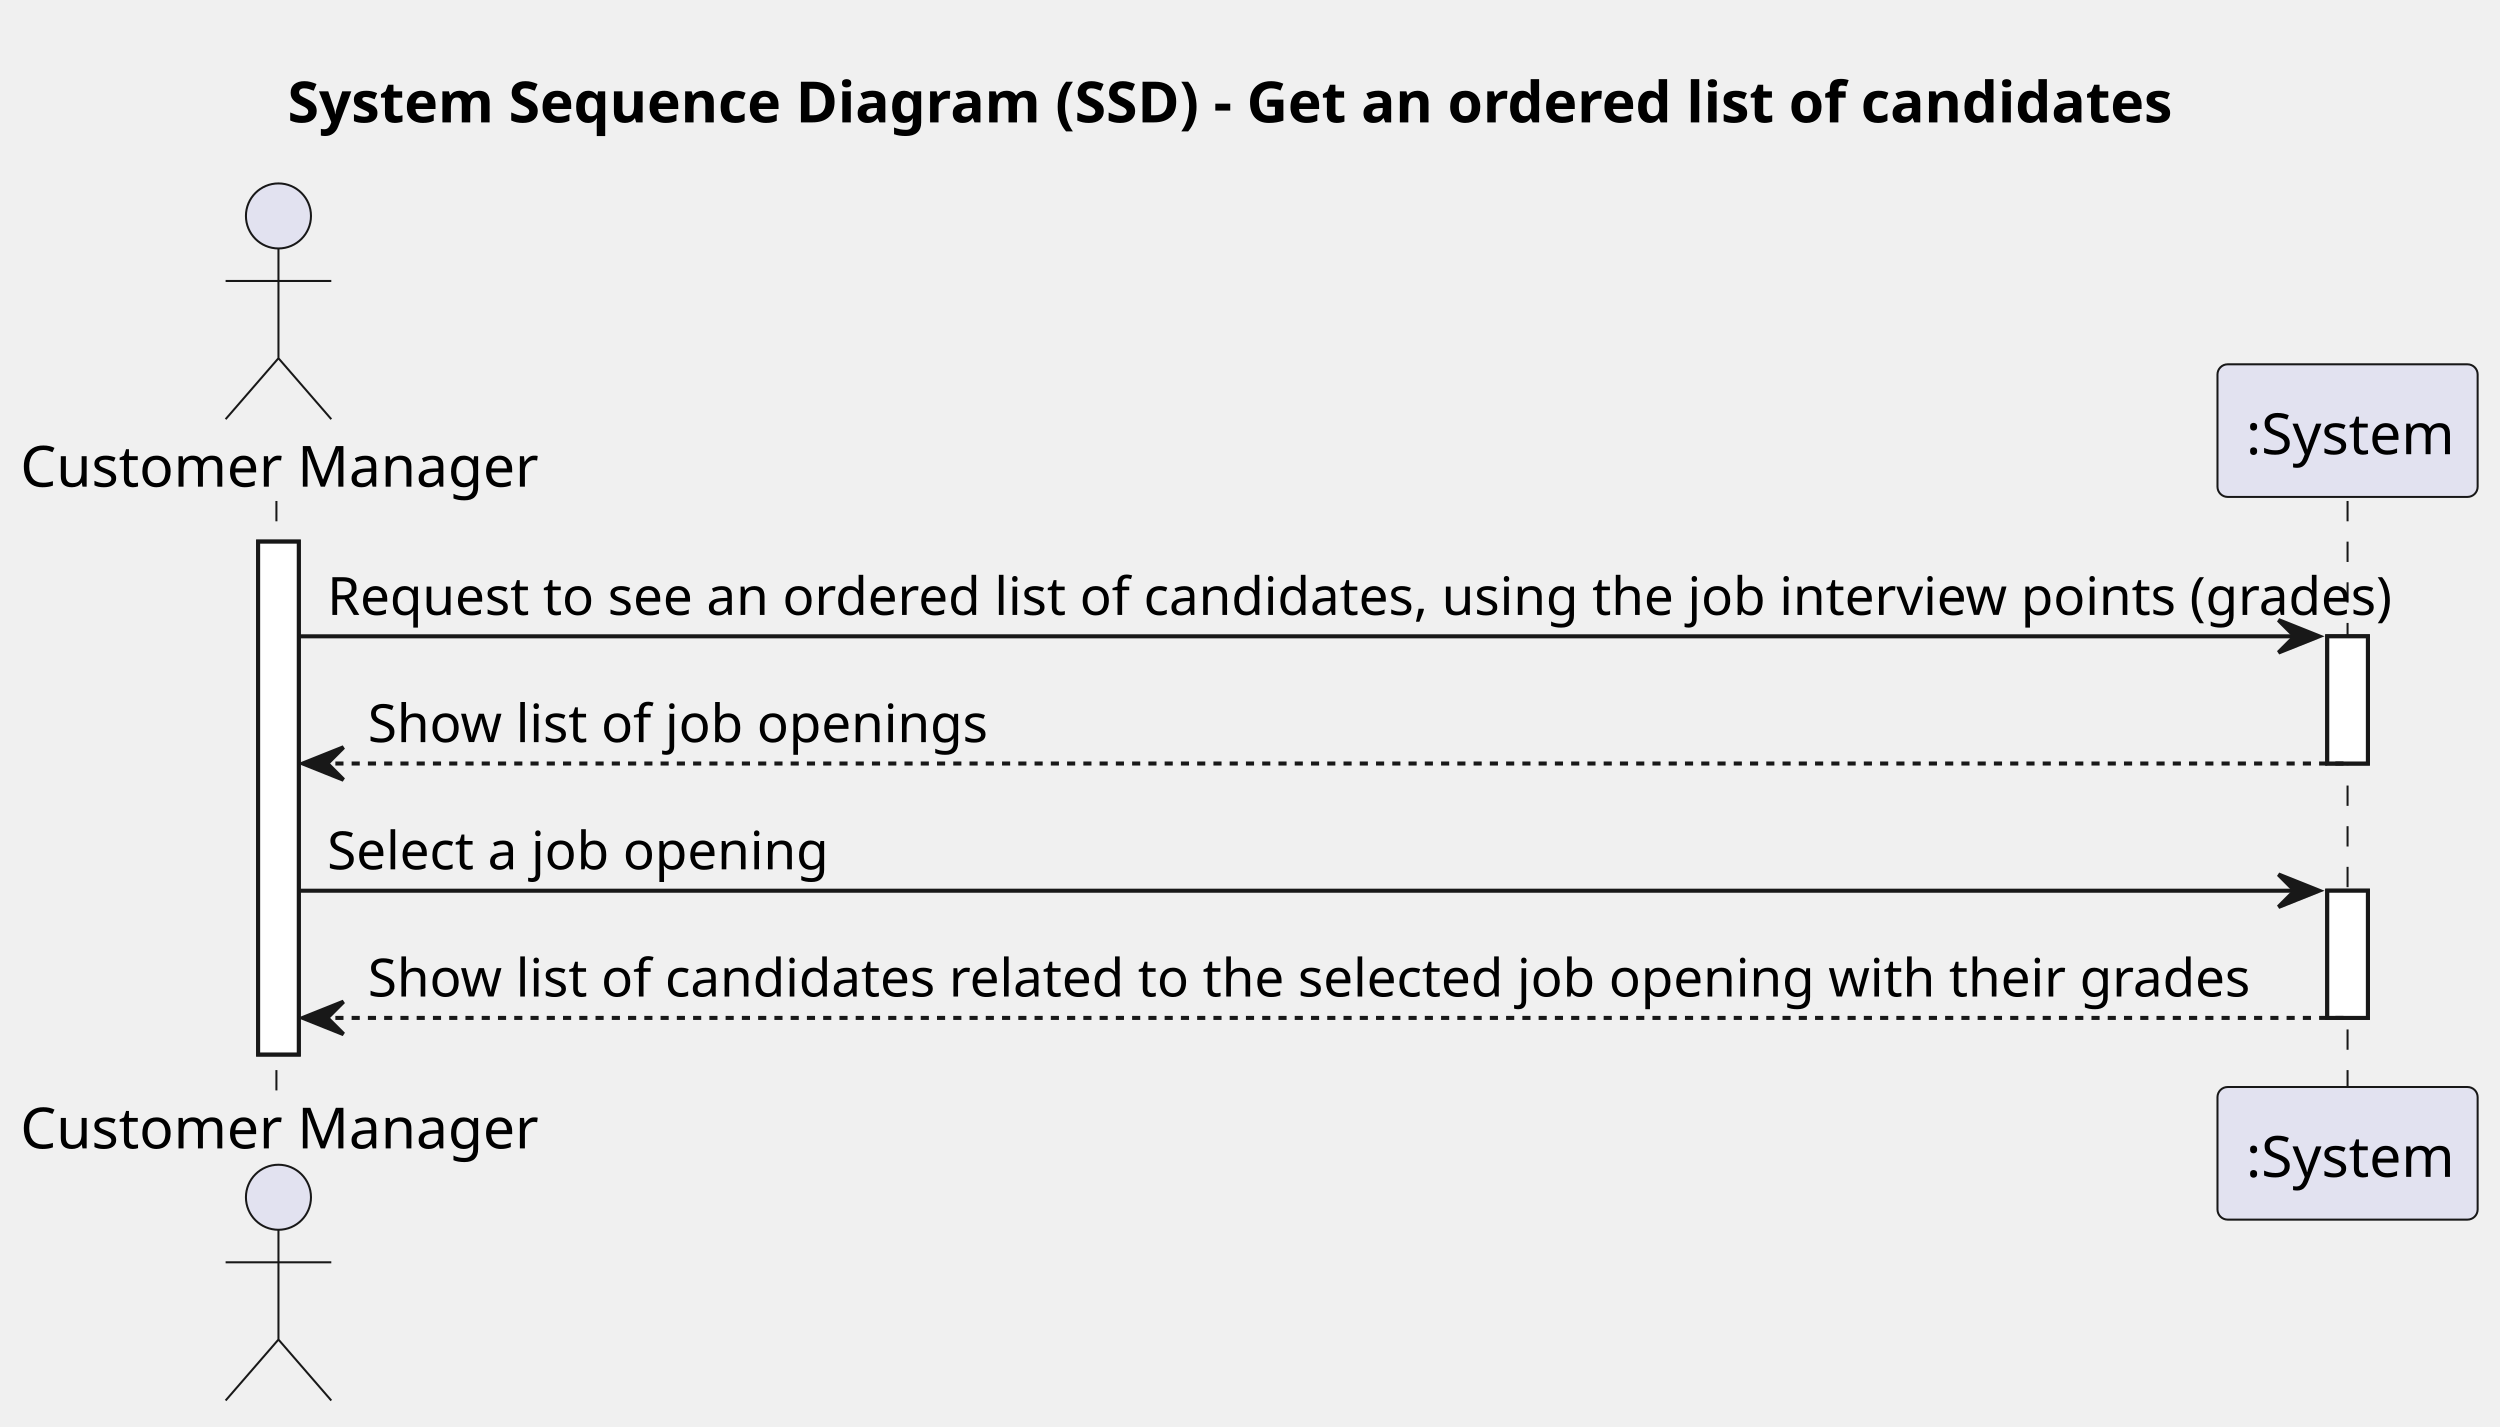
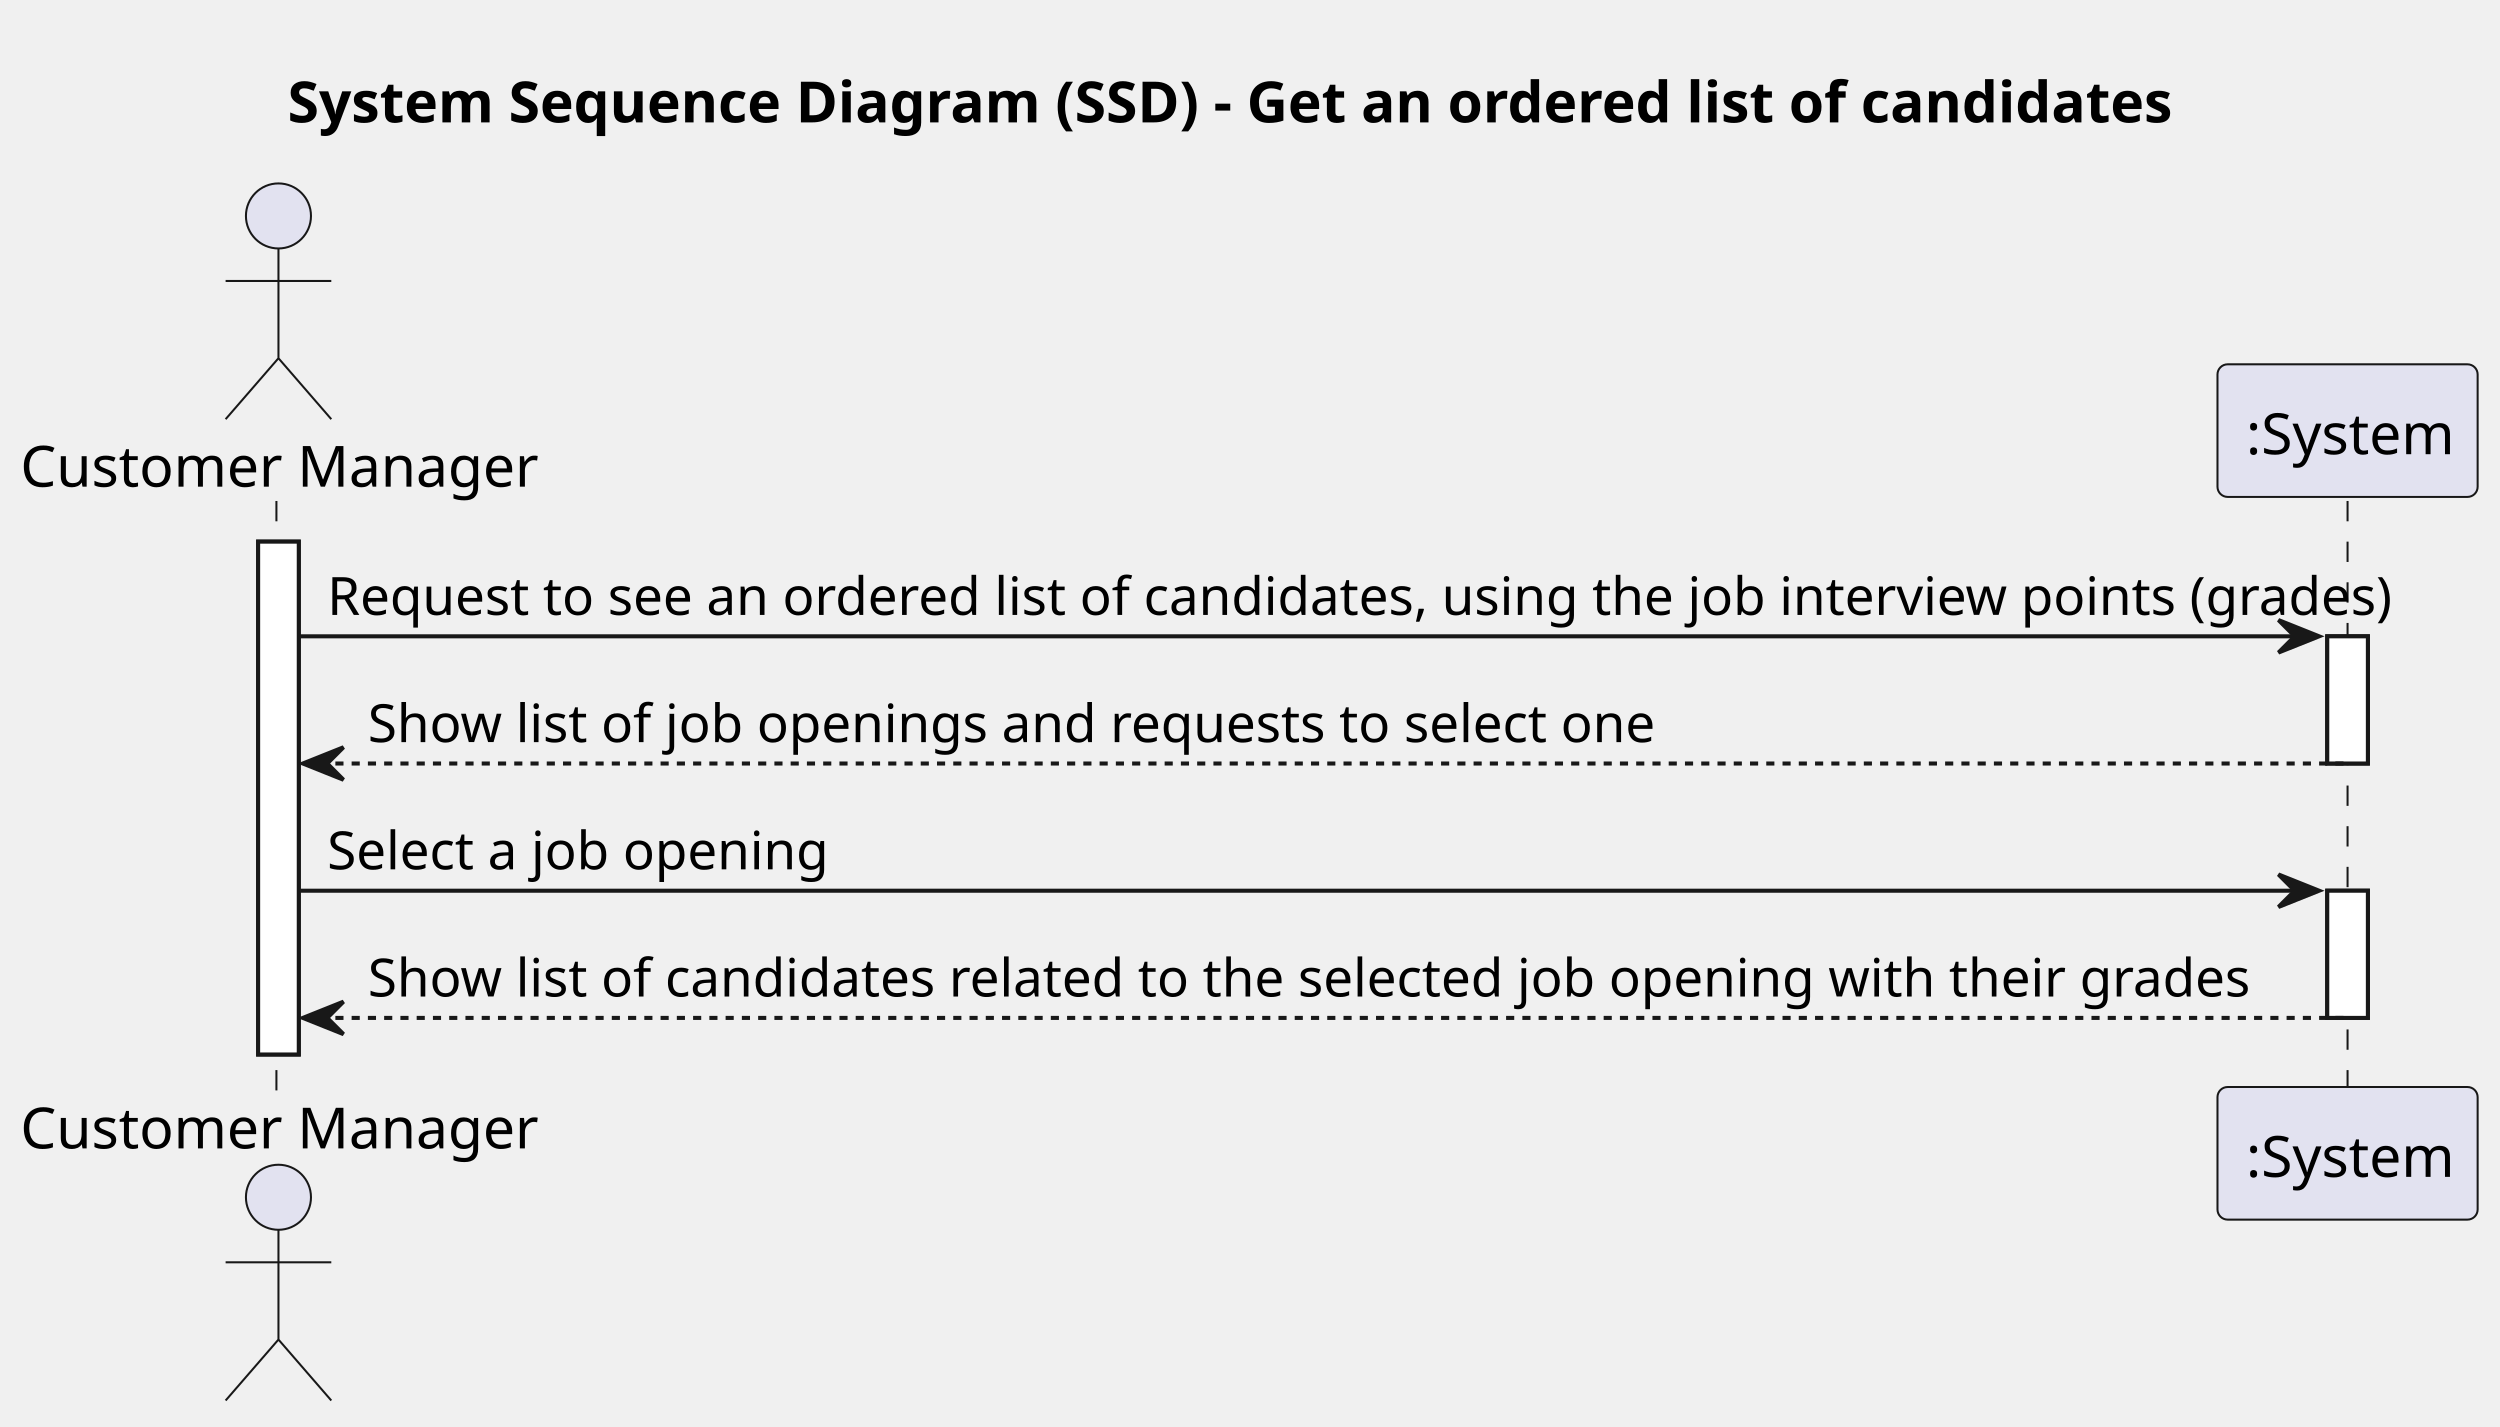
<svg xmlns="http://www.w3.org/2000/svg" contentStyleType="text/css" height="351px" preserveAspectRatio="none" style="width:615px;height:351px;background:#FFFFFF;" version="1.1" viewBox="0 0 615 351" width="615px" zoomAndPan="magnify">
  <defs />
  <g>
    <text fill="#000000" font-family="sans-serif" font-size="14" font-weight="bold" lengthAdjust="spacing" textLength="472" x="70.75" y="30.107">System Sequence Diagram (SSD) - Get an ordered list of candidates</text>
    <rect fill="#FFFFFF" height="126.164" style="stroke:#181818;stroke-width:1.0;" width="10" x="63.5" y="133.242" />
    <rect fill="#FFFFFF" height="31.291" style="stroke:#181818;stroke-width:1.0;" width="10" x="572.5" y="156.533" />
    <rect fill="#FFFFFF" height="31.291" style="stroke:#181818;stroke-width:1.0;" width="10" x="572.5" y="219.115" />
    <line style="stroke:#181818;stroke-width:0.5;stroke-dasharray:5.0,5.0;" x1="68" x2="68" y1="123.242" y2="268.406" />
    <line style="stroke:#181818;stroke-width:0.5;stroke-dasharray:5.0,5.0;" x1="577.5" x2="577.5" y1="123.242" y2="268.406" />
    <text fill="#000000" font-family="sans-serif" font-size="14" lengthAdjust="spacing" textLength="121" x="5" y="119.728">Customer Manager</text>
    <ellipse cx="68.5" cy="53.121" fill="#E2E2F0" rx="8" ry="8" style="stroke:#181818;stroke-width:0.5;" />
    <path d="M68.5,61.121 L68.5,88.121 M55.5,69.121 L81.5,69.121 M68.5,88.121 L55.5,103.121 M68.5,88.121 L81.5,103.121 " fill="none" style="stroke:#181818;stroke-width:0.5;" />
    <text fill="#000000" font-family="sans-serif" font-size="14" lengthAdjust="spacing" textLength="121" x="5" y="282.514">Customer Manager</text>
    <ellipse cx="68.5" cy="294.527" fill="#E2E2F0" rx="8" ry="8" style="stroke:#181818;stroke-width:0.5;" />
    <path d="M68.5,302.527 L68.5,329.527 M55.5,310.527 L81.5,310.527 M68.5,329.527 L55.5,344.527 M68.5,329.527 L81.5,344.527 " fill="none" style="stroke:#181818;stroke-width:0.5;" />
    <rect fill="#E2E2F0" height="32.621" rx="2.5" ry="2.5" style="stroke:#181818;stroke-width:0.5;" width="64" x="545.5" y="89.621" />
    <text fill="#000000" font-family="sans-serif" font-size="14" lengthAdjust="spacing" textLength="50" x="552.5" y="111.728">:System</text>
    <rect fill="#E2E2F0" height="32.621" rx="2.5" ry="2.5" style="stroke:#181818;stroke-width:0.5;" width="64" x="545.5" y="267.406" />
    <text fill="#000000" font-family="sans-serif" font-size="14" lengthAdjust="spacing" textLength="50" x="552.5" y="289.514">:System</text>
    <rect fill="#FFFFFF" height="126.164" style="stroke:#181818;stroke-width:1.0;" width="10" x="63.5" y="133.242" />
    <rect fill="#FFFFFF" height="31.291" style="stroke:#181818;stroke-width:1.0;" width="10" x="572.5" y="156.533" />
    <rect fill="#FFFFFF" height="31.291" style="stroke:#181818;stroke-width:1.0;" width="10" x="572.5" y="219.115" />
    <polygon fill="#181818" points="560.5,152.533,570.5,156.533,560.5,160.533,564.5,156.533" style="stroke:#181818;stroke-width:1.0;" />
    <line style="stroke:#181818;stroke-width:1.0;" x1="73.5" x2="566.5" y1="156.533" y2="156.533" />
    <text fill="#000000" font-family="sans-serif" font-size="13" lengthAdjust="spacing" textLength="480" x="80.5" y="151.27">Request to see an ordered list of candidates, using the job interview points (grades)</text>
    <polygon fill="#181818" points="84.5,183.824,74.5,187.824,84.5,191.824,80.5,187.824" style="stroke:#181818;stroke-width:1.0;" />
    <line style="stroke:#181818;stroke-width:1.0;stroke-dasharray:2.0,2.0;" x1="78.5" x2="576.5" y1="187.824" y2="187.824" />
-     <text fill="#000000" font-family="sans-serif" font-size="13" lengthAdjust="spacing" textLength="144" x="90.5" y="182.561">Show list of job openings</text>
+     <text fill="#000000" font-family="sans-serif" font-size="13" lengthAdjust="spacing" textLength="302" x="90.5" y="182.561">Show list of job openings and requests to select one</text>
    <polygon fill="#181818" points="560.5,215.115,570.5,219.115,560.5,223.115,564.5,219.115" style="stroke:#181818;stroke-width:1.0;" />
    <line style="stroke:#181818;stroke-width:1.0;" x1="73.5" x2="566.5" y1="219.115" y2="219.115" />
    <text fill="#000000" font-family="sans-serif" font-size="13" lengthAdjust="spacing" textLength="118" x="80.5" y="213.852">Select a job opening</text>
    <polygon fill="#181818" points="84.5,246.406,74.5,250.406,84.5,254.406,80.5,250.406" style="stroke:#181818;stroke-width:1.0;" />
    <line style="stroke:#181818;stroke-width:1.0;stroke-dasharray:2.0,2.0;" x1="78.5" x2="576.5" y1="250.406" y2="250.406" />
    <text fill="#000000" font-family="sans-serif" font-size="13" lengthAdjust="spacing" textLength="436" x="90.5" y="245.144">Show list of candidates related to the selected job opening with their grades</text>
  </g>
</svg>
